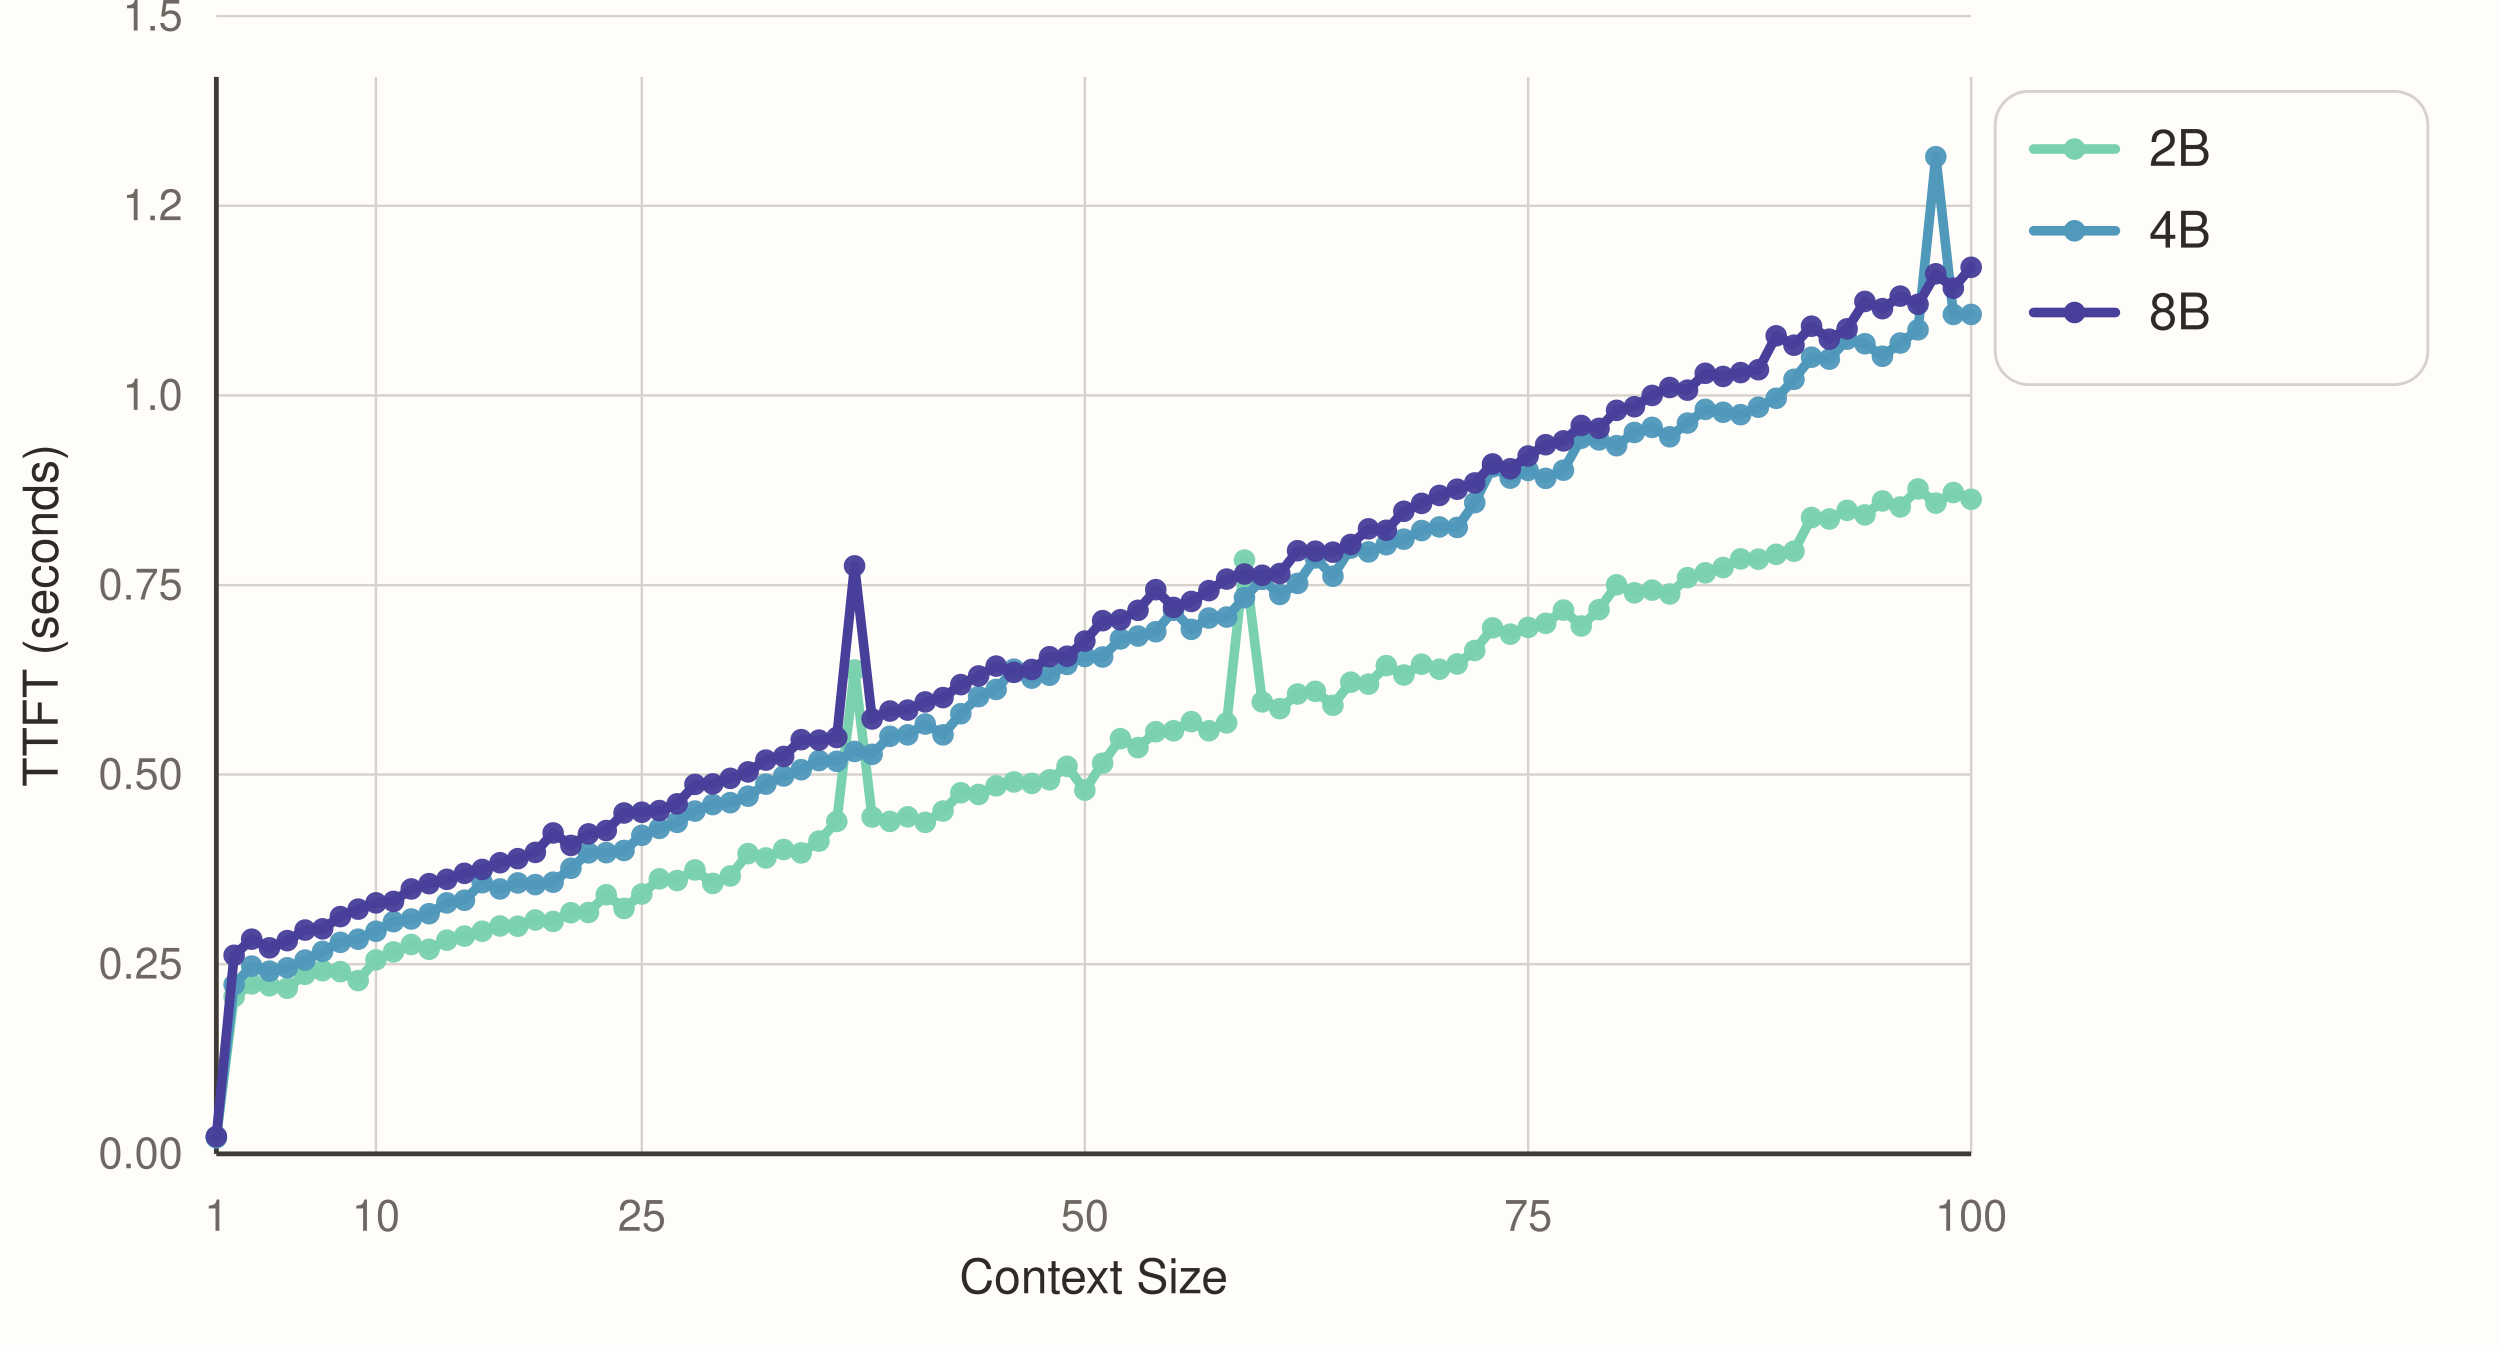
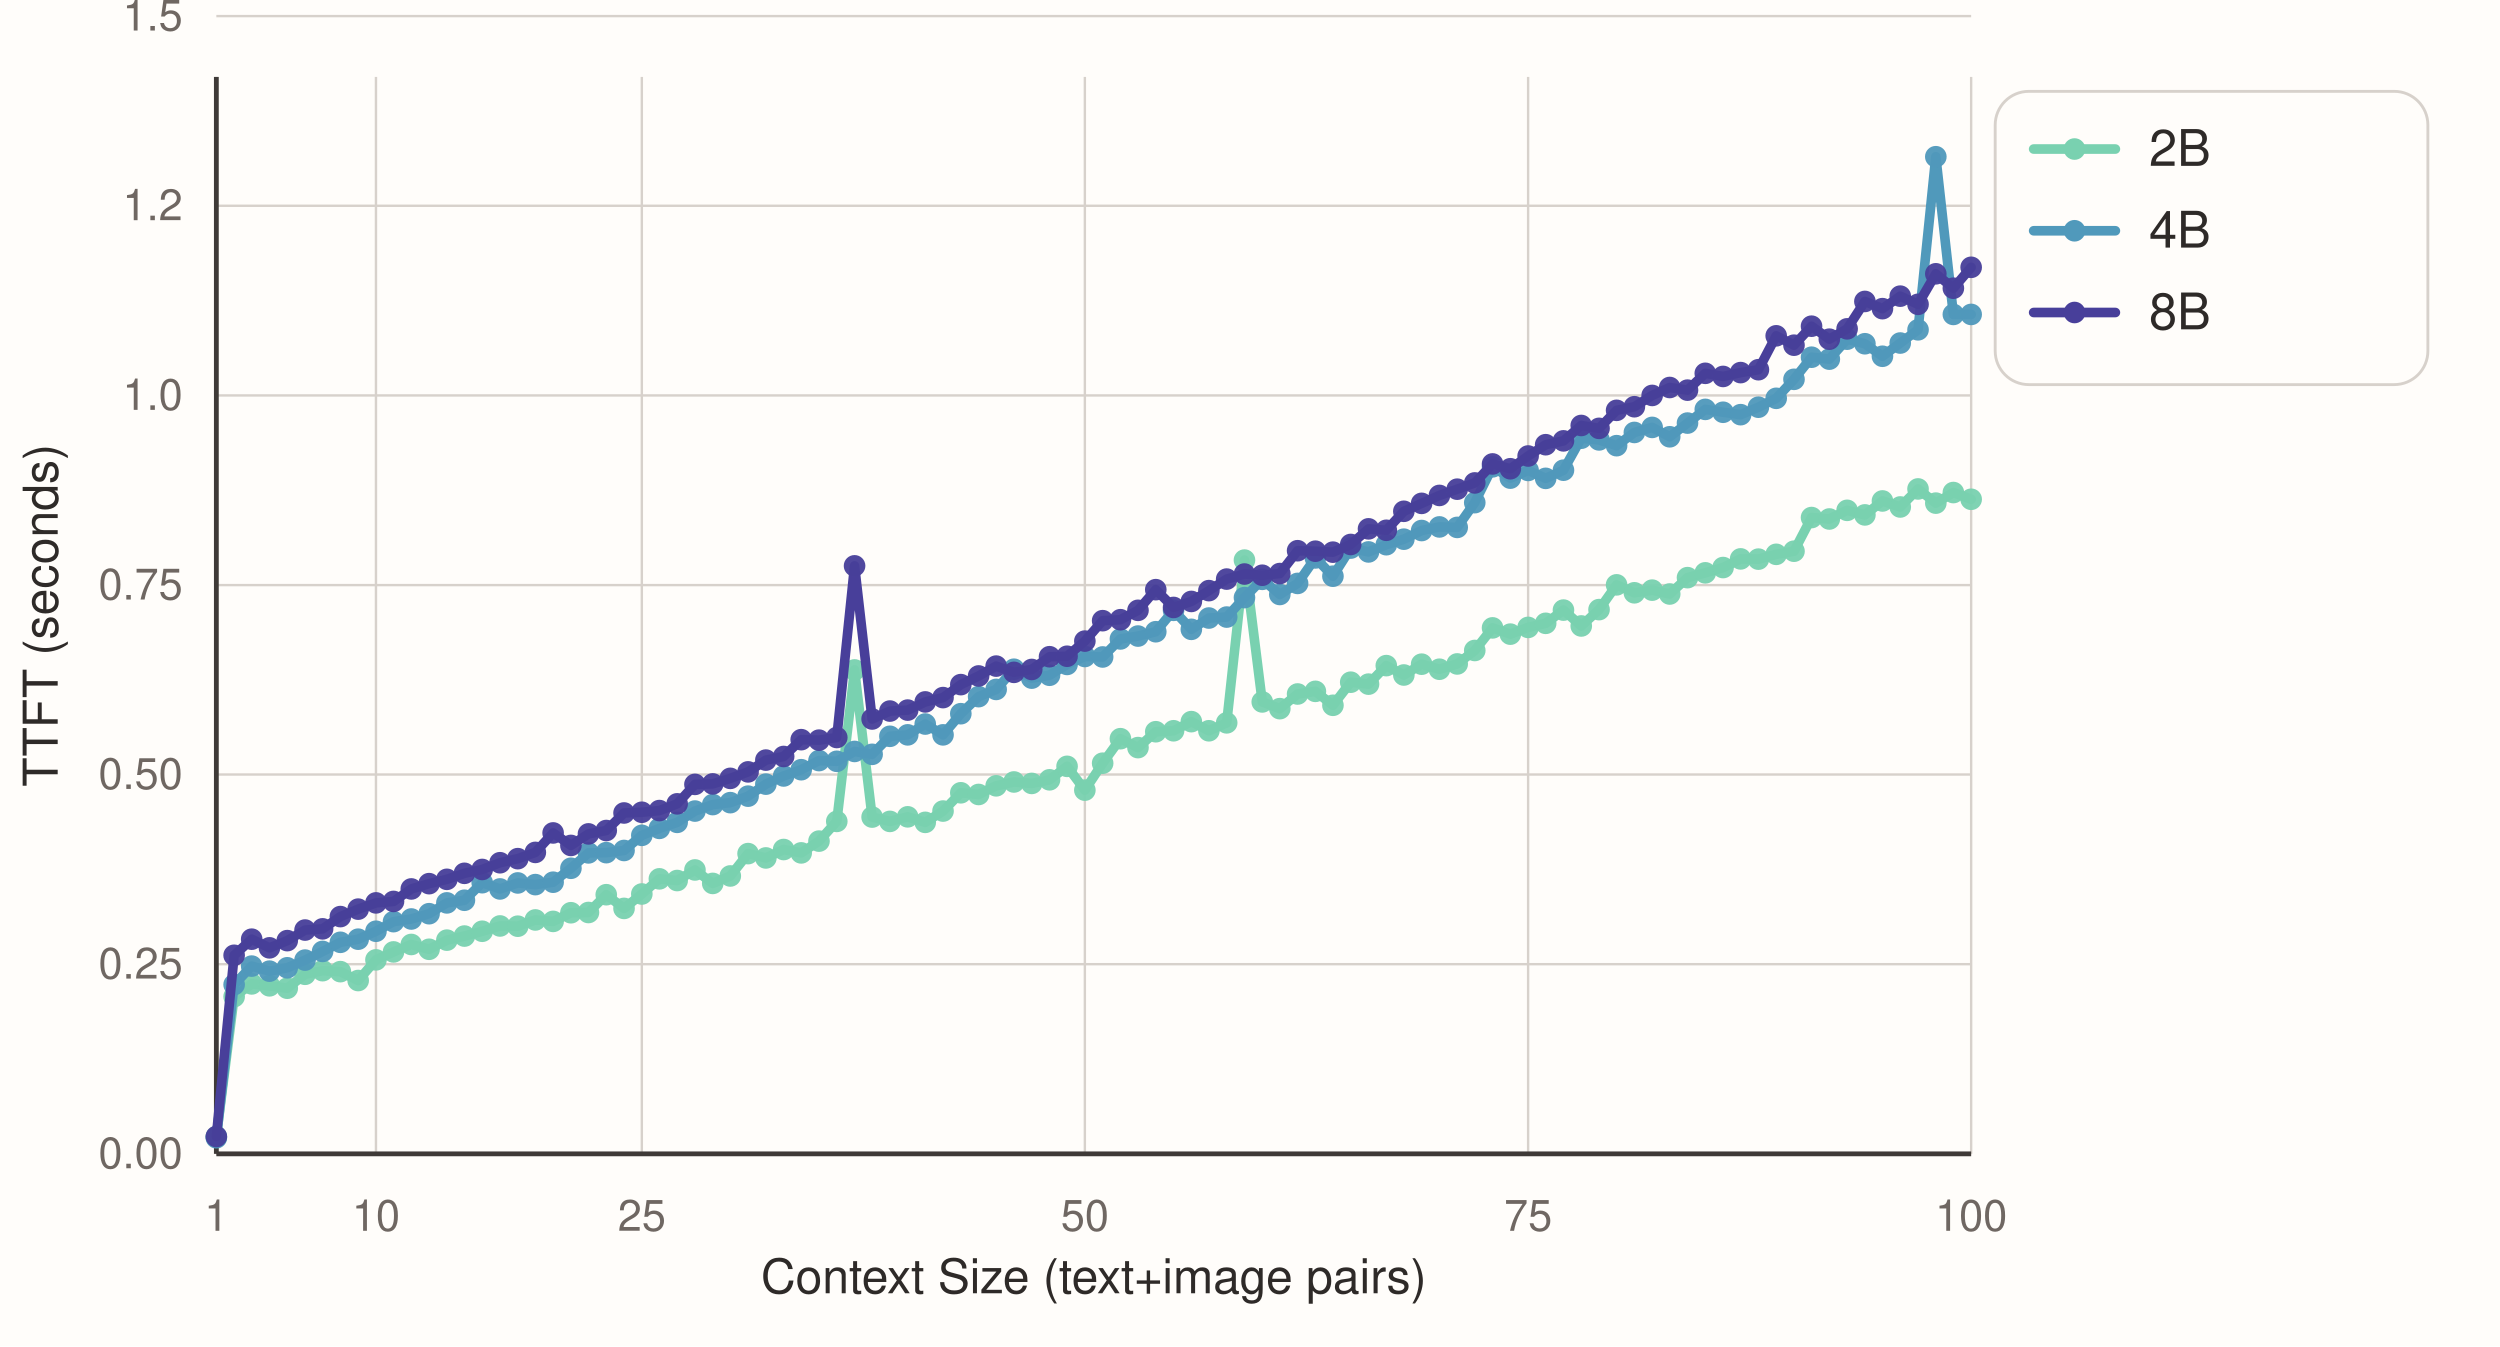
<svg xmlns="http://www.w3.org/2000/svg" width="1040" height="560" viewBox="0 0 1040 560">
  <rect width="1040" height="560" fill="#fffdfa" />
  <line x1="90.0" y1="32" x2="90.0" y2="480" stroke="#d7d1cb" stroke-width="1" />
  <line x1="156.4" y1="32" x2="156.4" y2="480" stroke="#d7d1cb" stroke-width="1" />
  <line x1="267.0" y1="32" x2="267.0" y2="480" stroke="#d7d1cb" stroke-width="1" />
  <line x1="451.3" y1="32" x2="451.3" y2="480" stroke="#d7d1cb" stroke-width="1" />
  <line x1="635.7" y1="32" x2="635.7" y2="480" stroke="#d7d1cb" stroke-width="1" />
  <line x1="820.0" y1="32" x2="820.0" y2="480" stroke="#d7d1cb" stroke-width="1" />
  <line x1="90" y1="480.0" x2="820" y2="480.0" stroke="#d7d1cb" stroke-width="1" />
  <line x1="90" y1="401.1" x2="820" y2="401.1" stroke="#d7d1cb" stroke-width="1" />
  <line x1="90" y1="322.2" x2="820" y2="322.2" stroke="#d7d1cb" stroke-width="1" />
  <line x1="90" y1="243.4" x2="820" y2="243.4" stroke="#d7d1cb" stroke-width="1" />
  <line x1="90" y1="164.5" x2="820" y2="164.5" stroke="#d7d1cb" stroke-width="1" />
  <line x1="90" y1="85.6" x2="820" y2="85.6" stroke="#d7d1cb" stroke-width="1" />
  <line x1="90" y1="6.7" x2="820" y2="6.7" stroke="#d7d1cb" stroke-width="1" />
  <line x1="90" y1="480" x2="820" y2="480" stroke="#3f3a37" stroke-width="2" />
  <line x1="90" y1="32" x2="90" y2="480" stroke="#3f3a37" stroke-width="2" />
  <polyline fill="none" stroke="#79d1b0" stroke-width="4" stroke-linecap="round" stroke-linejoin="round" points="90.0,472.9 97.4,414.6 104.7,409.3 112.1,410.1 119.5,411.1 126.9,405.3 134.2,403.8 141.6,404.2 149.0,407.9 156.4,399.3 163.7,396.0 171.1,392.9 178.5,394.9 185.9,391.1 193.2,389.4 200.6,387.4 208.0,385.2 215.4,385.3 222.7,382.7 230.1,383.3 237.5,379.7 244.8,379.6 252.2,372.2 259.6,377.9 267.0,371.9 274.3,365.6 281.7,366.3 289.1,361.9 296.5,367.5 303.8,364.4 311.2,355.1 318.6,356.9 326.0,353.4 333.3,354.8 340.7,349.9 348.1,341.7 355.5,278.7 362.8,339.9 370.2,341.7 377.6,339.8 384.9,342.1 392.3,337.4 399.7,329.8 407.1,330.5 414.4,326.9 421.8,325.3 429.2,325.9 436.6,324.4 443.9,318.8 451.3,328.7 458.7,317.5 466.1,307.3 473.4,311.0 480.8,304.4 488.2,304.0 495.6,300.2 502.9,304.0 510.3,300.7 517.7,233.0 525.1,292.0 532.4,294.8 539.8,288.7 547.2,287.6 554.5,293.4 561.9,283.8 569.3,284.6 576.7,276.9 584.0,280.8 591.4,276.3 598.8,278.4 606.2,276.2 613.5,270.6 620.9,261.2 628.3,263.8 635.7,261.0 643.0,259.3 650.4,253.8 657.8,260.4 665.2,253.6 672.5,243.3 679.9,246.6 687.3,245.5 694.6,247.1 702.0,240.3 709.4,238.3 716.8,236.1 724.1,232.5 731.5,232.6 738.9,230.6 746.3,229.3 753.6,215.3 761.0,215.9 768.4,212.3 775.8,214.2 783.1,208.4 790.5,210.9 797.9,203.4 805.3,209.3 812.6,204.9 820.0,207.7" />
  <circle cx="90.0" cy="472.9" r="4.5" fill="#79d1b0" fill-opacity="0.95" />
  <circle cx="97.4" cy="414.6" r="4.5" fill="#79d1b0" fill-opacity="0.95" />
  <circle cx="104.7" cy="409.3" r="4.5" fill="#79d1b0" fill-opacity="0.95" />
  <circle cx="112.1" cy="410.1" r="4.5" fill="#79d1b0" fill-opacity="0.95" />
  <circle cx="119.5" cy="411.1" r="4.5" fill="#79d1b0" fill-opacity="0.95" />
  <circle cx="126.9" cy="405.3" r="4.5" fill="#79d1b0" fill-opacity="0.95" />
  <circle cx="134.2" cy="403.8" r="4.5" fill="#79d1b0" fill-opacity="0.95" />
  <circle cx="141.6" cy="404.2" r="4.5" fill="#79d1b0" fill-opacity="0.95" />
  <circle cx="149.0" cy="407.9" r="4.5" fill="#79d1b0" fill-opacity="0.95" />
  <circle cx="156.4" cy="399.3" r="4.5" fill="#79d1b0" fill-opacity="0.95" />
  <circle cx="163.7" cy="396.0" r="4.5" fill="#79d1b0" fill-opacity="0.95" />
  <circle cx="171.1" cy="392.9" r="4.5" fill="#79d1b0" fill-opacity="0.95" />
  <circle cx="178.5" cy="394.9" r="4.5" fill="#79d1b0" fill-opacity="0.95" />
  <circle cx="185.9" cy="391.1" r="4.5" fill="#79d1b0" fill-opacity="0.95" />
  <circle cx="193.2" cy="389.4" r="4.5" fill="#79d1b0" fill-opacity="0.95" />
  <circle cx="200.6" cy="387.4" r="4.5" fill="#79d1b0" fill-opacity="0.95" />
  <circle cx="208.0" cy="385.2" r="4.5" fill="#79d1b0" fill-opacity="0.95" />
  <circle cx="215.4" cy="385.3" r="4.5" fill="#79d1b0" fill-opacity="0.95" />
  <circle cx="222.7" cy="382.7" r="4.5" fill="#79d1b0" fill-opacity="0.95" />
  <circle cx="230.1" cy="383.3" r="4.5" fill="#79d1b0" fill-opacity="0.95" />
  <circle cx="237.5" cy="379.7" r="4.5" fill="#79d1b0" fill-opacity="0.95" />
  <circle cx="244.8" cy="379.6" r="4.5" fill="#79d1b0" fill-opacity="0.95" />
  <circle cx="252.2" cy="372.2" r="4.5" fill="#79d1b0" fill-opacity="0.95" />
  <circle cx="259.6" cy="377.9" r="4.5" fill="#79d1b0" fill-opacity="0.95" />
  <circle cx="267.0" cy="371.9" r="4.5" fill="#79d1b0" fill-opacity="0.95" />
  <circle cx="274.3" cy="365.6" r="4.5" fill="#79d1b0" fill-opacity="0.95" />
  <circle cx="281.7" cy="366.3" r="4.5" fill="#79d1b0" fill-opacity="0.95" />
  <circle cx="289.1" cy="361.9" r="4.5" fill="#79d1b0" fill-opacity="0.95" />
  <circle cx="296.5" cy="367.5" r="4.5" fill="#79d1b0" fill-opacity="0.95" />
  <circle cx="303.8" cy="364.4" r="4.5" fill="#79d1b0" fill-opacity="0.95" />
  <circle cx="311.2" cy="355.1" r="4.5" fill="#79d1b0" fill-opacity="0.95" />
  <circle cx="318.6" cy="356.9" r="4.5" fill="#79d1b0" fill-opacity="0.95" />
  <circle cx="326.0" cy="353.4" r="4.5" fill="#79d1b0" fill-opacity="0.95" />
  <circle cx="333.3" cy="354.8" r="4.5" fill="#79d1b0" fill-opacity="0.95" />
  <circle cx="340.7" cy="349.9" r="4.5" fill="#79d1b0" fill-opacity="0.95" />
  <circle cx="348.1" cy="341.7" r="4.5" fill="#79d1b0" fill-opacity="0.95" />
  <circle cx="355.5" cy="278.7" r="4.5" fill="#79d1b0" fill-opacity="0.95" />
  <circle cx="362.8" cy="339.9" r="4.5" fill="#79d1b0" fill-opacity="0.95" />
  <circle cx="370.2" cy="341.7" r="4.5" fill="#79d1b0" fill-opacity="0.95" />
  <circle cx="377.6" cy="339.8" r="4.5" fill="#79d1b0" fill-opacity="0.95" />
  <circle cx="384.9" cy="342.1" r="4.5" fill="#79d1b0" fill-opacity="0.95" />
  <circle cx="392.3" cy="337.4" r="4.5" fill="#79d1b0" fill-opacity="0.95" />
  <circle cx="399.7" cy="329.8" r="4.5" fill="#79d1b0" fill-opacity="0.95" />
  <circle cx="407.1" cy="330.5" r="4.5" fill="#79d1b0" fill-opacity="0.95" />
  <circle cx="414.4" cy="326.9" r="4.5" fill="#79d1b0" fill-opacity="0.95" />
  <circle cx="421.8" cy="325.3" r="4.5" fill="#79d1b0" fill-opacity="0.95" />
  <circle cx="429.2" cy="325.9" r="4.5" fill="#79d1b0" fill-opacity="0.95" />
  <circle cx="436.6" cy="324.4" r="4.5" fill="#79d1b0" fill-opacity="0.95" />
  <circle cx="443.9" cy="318.8" r="4.5" fill="#79d1b0" fill-opacity="0.95" />
  <circle cx="451.3" cy="328.7" r="4.5" fill="#79d1b0" fill-opacity="0.95" />
  <circle cx="458.7" cy="317.5" r="4.5" fill="#79d1b0" fill-opacity="0.95" />
  <circle cx="466.1" cy="307.3" r="4.5" fill="#79d1b0" fill-opacity="0.95" />
  <circle cx="473.4" cy="311.0" r="4.5" fill="#79d1b0" fill-opacity="0.95" />
  <circle cx="480.8" cy="304.4" r="4.5" fill="#79d1b0" fill-opacity="0.95" />
  <circle cx="488.2" cy="304.0" r="4.5" fill="#79d1b0" fill-opacity="0.95" />
  <circle cx="495.6" cy="300.2" r="4.5" fill="#79d1b0" fill-opacity="0.95" />
  <circle cx="502.9" cy="304.0" r="4.5" fill="#79d1b0" fill-opacity="0.95" />
  <circle cx="510.3" cy="300.7" r="4.5" fill="#79d1b0" fill-opacity="0.95" />
  <circle cx="517.7" cy="233.0" r="4.5" fill="#79d1b0" fill-opacity="0.95" />
  <circle cx="525.1" cy="292.0" r="4.5" fill="#79d1b0" fill-opacity="0.95" />
  <circle cx="532.4" cy="294.8" r="4.5" fill="#79d1b0" fill-opacity="0.95" />
  <circle cx="539.8" cy="288.7" r="4.5" fill="#79d1b0" fill-opacity="0.95" />
  <circle cx="547.2" cy="287.6" r="4.5" fill="#79d1b0" fill-opacity="0.95" />
  <circle cx="554.5" cy="293.4" r="4.5" fill="#79d1b0" fill-opacity="0.95" />
  <circle cx="561.9" cy="283.8" r="4.5" fill="#79d1b0" fill-opacity="0.95" />
  <circle cx="569.3" cy="284.6" r="4.5" fill="#79d1b0" fill-opacity="0.95" />
  <circle cx="576.7" cy="276.9" r="4.5" fill="#79d1b0" fill-opacity="0.95" />
  <circle cx="584.0" cy="280.8" r="4.5" fill="#79d1b0" fill-opacity="0.95" />
  <circle cx="591.4" cy="276.3" r="4.5" fill="#79d1b0" fill-opacity="0.95" />
  <circle cx="598.8" cy="278.4" r="4.5" fill="#79d1b0" fill-opacity="0.95" />
  <circle cx="606.2" cy="276.2" r="4.5" fill="#79d1b0" fill-opacity="0.95" />
  <circle cx="613.5" cy="270.6" r="4.5" fill="#79d1b0" fill-opacity="0.95" />
  <circle cx="620.9" cy="261.2" r="4.5" fill="#79d1b0" fill-opacity="0.95" />
  <circle cx="628.3" cy="263.8" r="4.5" fill="#79d1b0" fill-opacity="0.95" />
  <circle cx="635.7" cy="261.0" r="4.5" fill="#79d1b0" fill-opacity="0.95" />
  <circle cx="643.0" cy="259.3" r="4.5" fill="#79d1b0" fill-opacity="0.95" />
  <circle cx="650.4" cy="253.8" r="4.5" fill="#79d1b0" fill-opacity="0.95" />
  <circle cx="657.8" cy="260.4" r="4.5" fill="#79d1b0" fill-opacity="0.95" />
  <circle cx="665.2" cy="253.6" r="4.5" fill="#79d1b0" fill-opacity="0.95" />
  <circle cx="672.5" cy="243.3" r="4.5" fill="#79d1b0" fill-opacity="0.95" />
  <circle cx="679.9" cy="246.6" r="4.5" fill="#79d1b0" fill-opacity="0.95" />
  <circle cx="687.3" cy="245.5" r="4.5" fill="#79d1b0" fill-opacity="0.95" />
  <circle cx="694.6" cy="247.1" r="4.5" fill="#79d1b0" fill-opacity="0.95" />
  <circle cx="702.0" cy="240.3" r="4.5" fill="#79d1b0" fill-opacity="0.95" />
  <circle cx="709.4" cy="238.3" r="4.5" fill="#79d1b0" fill-opacity="0.95" />
  <circle cx="716.8" cy="236.1" r="4.5" fill="#79d1b0" fill-opacity="0.95" />
  <circle cx="724.1" cy="232.5" r="4.5" fill="#79d1b0" fill-opacity="0.95" />
  <circle cx="731.5" cy="232.6" r="4.5" fill="#79d1b0" fill-opacity="0.95" />
  <circle cx="738.9" cy="230.6" r="4.5" fill="#79d1b0" fill-opacity="0.95" />
  <circle cx="746.3" cy="229.3" r="4.5" fill="#79d1b0" fill-opacity="0.95" />
  <circle cx="753.6" cy="215.3" r="4.5" fill="#79d1b0" fill-opacity="0.95" />
  <circle cx="761.0" cy="215.9" r="4.5" fill="#79d1b0" fill-opacity="0.95" />
  <circle cx="768.4" cy="212.3" r="4.5" fill="#79d1b0" fill-opacity="0.95" />
  <circle cx="775.8" cy="214.2" r="4.5" fill="#79d1b0" fill-opacity="0.95" />
  <circle cx="783.1" cy="208.4" r="4.5" fill="#79d1b0" fill-opacity="0.95" />
  <circle cx="790.5" cy="210.9" r="4.5" fill="#79d1b0" fill-opacity="0.95" />
  <circle cx="797.9" cy="203.4" r="4.5" fill="#79d1b0" fill-opacity="0.95" />
  <circle cx="805.3" cy="209.3" r="4.5" fill="#79d1b0" fill-opacity="0.95" />
  <circle cx="812.6" cy="204.9" r="4.5" fill="#79d1b0" fill-opacity="0.95" />
  <circle cx="820.0" cy="207.7" r="4.5" fill="#79d1b0" fill-opacity="0.95" />
  <polyline fill="none" stroke="#5099bb" stroke-width="4" stroke-linecap="round" stroke-linejoin="round" points="90.0,473.3 97.4,409.6 104.7,401.9 112.1,404.0 119.5,402.6 126.9,399.4 134.2,395.8 141.6,392.0 149.0,390.7 156.4,387.4 163.7,383.4 171.1,382.3 178.5,380.1 185.9,375.6 193.2,374.5 200.6,367.2 208.0,369.8 215.4,367.3 222.7,368.0 230.1,367.0 237.5,361.2 244.8,354.8 252.2,354.7 259.6,353.8 267.0,347.5 274.3,344.6 281.7,342.1 289.1,337.4 296.5,334.7 303.8,333.9 311.2,331.2 318.6,326.2 326.0,322.8 333.3,320.2 340.7,316.4 348.1,316.7 355.5,312.6 362.8,313.8 370.2,306.3 377.6,305.7 384.9,301.2 392.3,305.7 399.7,296.9 407.1,289.8 414.4,286.8 421.8,278.4 429.2,282.1 436.6,280.9 443.9,276.4 451.3,273.1 458.7,273.3 466.1,265.8 473.4,264.6 480.8,262.8 488.2,253.9 495.6,261.8 502.9,257.1 510.3,256.7 517.7,248.6 525.1,241.0 532.4,247.3 539.8,242.7 547.2,232.1 554.5,239.7 561.9,228.0 569.3,229.6 576.7,226.6 584.0,224.3 591.4,220.7 598.8,219.2 606.2,219.4 613.5,209.1 620.9,194.2 628.3,198.9 635.7,195.7 643.0,199.0 650.4,195.6 657.8,182.3 665.2,183.0 672.5,185.4 679.9,179.9 687.3,177.8 694.6,181.7 702.0,176.0 709.4,170.3 716.8,171.5 724.1,172.5 731.5,169.4 738.9,165.7 746.3,157.8 753.6,148.6 761.0,149.4 768.4,141.1 775.8,143.0 783.1,148.2 790.5,142.7 797.9,137.2 805.3,65.2 812.6,130.8 820.0,130.8" />
  <circle cx="90.0" cy="473.3" r="4.5" fill="#5099bb" fill-opacity="0.95" />
  <circle cx="97.4" cy="409.6" r="4.5" fill="#5099bb" fill-opacity="0.95" />
  <circle cx="104.7" cy="401.9" r="4.5" fill="#5099bb" fill-opacity="0.95" />
  <circle cx="112.1" cy="404.0" r="4.5" fill="#5099bb" fill-opacity="0.95" />
  <circle cx="119.5" cy="402.6" r="4.5" fill="#5099bb" fill-opacity="0.95" />
  <circle cx="126.9" cy="399.4" r="4.5" fill="#5099bb" fill-opacity="0.95" />
  <circle cx="134.2" cy="395.8" r="4.5" fill="#5099bb" fill-opacity="0.95" />
  <circle cx="141.6" cy="392.0" r="4.5" fill="#5099bb" fill-opacity="0.95" />
  <circle cx="149.0" cy="390.7" r="4.5" fill="#5099bb" fill-opacity="0.95" />
  <circle cx="156.4" cy="387.4" r="4.5" fill="#5099bb" fill-opacity="0.95" />
  <circle cx="163.7" cy="383.4" r="4.5" fill="#5099bb" fill-opacity="0.95" />
  <circle cx="171.1" cy="382.3" r="4.5" fill="#5099bb" fill-opacity="0.95" />
  <circle cx="178.5" cy="380.1" r="4.5" fill="#5099bb" fill-opacity="0.95" />
  <circle cx="185.9" cy="375.6" r="4.5" fill="#5099bb" fill-opacity="0.95" />
  <circle cx="193.2" cy="374.5" r="4.5" fill="#5099bb" fill-opacity="0.95" />
  <circle cx="200.6" cy="367.2" r="4.5" fill="#5099bb" fill-opacity="0.95" />
  <circle cx="208.0" cy="369.8" r="4.5" fill="#5099bb" fill-opacity="0.95" />
  <circle cx="215.4" cy="367.3" r="4.5" fill="#5099bb" fill-opacity="0.95" />
  <circle cx="222.7" cy="368.0" r="4.5" fill="#5099bb" fill-opacity="0.95" />
  <circle cx="230.1" cy="367.0" r="4.5" fill="#5099bb" fill-opacity="0.95" />
  <circle cx="237.5" cy="361.2" r="4.5" fill="#5099bb" fill-opacity="0.95" />
  <circle cx="244.8" cy="354.8" r="4.5" fill="#5099bb" fill-opacity="0.95" />
  <circle cx="252.2" cy="354.7" r="4.5" fill="#5099bb" fill-opacity="0.95" />
  <circle cx="259.6" cy="353.8" r="4.5" fill="#5099bb" fill-opacity="0.95" />
  <circle cx="267.0" cy="347.5" r="4.5" fill="#5099bb" fill-opacity="0.95" />
  <circle cx="274.3" cy="344.6" r="4.5" fill="#5099bb" fill-opacity="0.95" />
  <circle cx="281.7" cy="342.1" r="4.5" fill="#5099bb" fill-opacity="0.95" />
  <circle cx="289.1" cy="337.4" r="4.5" fill="#5099bb" fill-opacity="0.95" />
  <circle cx="296.5" cy="334.7" r="4.5" fill="#5099bb" fill-opacity="0.95" />
  <circle cx="303.8" cy="333.9" r="4.5" fill="#5099bb" fill-opacity="0.95" />
  <circle cx="311.2" cy="331.2" r="4.5" fill="#5099bb" fill-opacity="0.95" />
  <circle cx="318.6" cy="326.2" r="4.5" fill="#5099bb" fill-opacity="0.95" />
  <circle cx="326.0" cy="322.8" r="4.5" fill="#5099bb" fill-opacity="0.95" />
  <circle cx="333.3" cy="320.2" r="4.5" fill="#5099bb" fill-opacity="0.95" />
  <circle cx="340.7" cy="316.4" r="4.5" fill="#5099bb" fill-opacity="0.95" />
  <circle cx="348.1" cy="316.7" r="4.5" fill="#5099bb" fill-opacity="0.95" />
  <circle cx="355.5" cy="312.6" r="4.5" fill="#5099bb" fill-opacity="0.95" />
  <circle cx="362.8" cy="313.8" r="4.5" fill="#5099bb" fill-opacity="0.95" />
  <circle cx="370.2" cy="306.3" r="4.5" fill="#5099bb" fill-opacity="0.95" />
  <circle cx="377.6" cy="305.7" r="4.5" fill="#5099bb" fill-opacity="0.95" />
  <circle cx="384.9" cy="301.2" r="4.5" fill="#5099bb" fill-opacity="0.95" />
  <circle cx="392.3" cy="305.7" r="4.5" fill="#5099bb" fill-opacity="0.95" />
  <circle cx="399.7" cy="296.9" r="4.5" fill="#5099bb" fill-opacity="0.95" />
  <circle cx="407.1" cy="289.8" r="4.5" fill="#5099bb" fill-opacity="0.95" />
  <circle cx="414.4" cy="286.8" r="4.5" fill="#5099bb" fill-opacity="0.95" />
  <circle cx="421.8" cy="278.4" r="4.5" fill="#5099bb" fill-opacity="0.95" />
  <circle cx="429.2" cy="282.1" r="4.5" fill="#5099bb" fill-opacity="0.95" />
  <circle cx="436.6" cy="280.9" r="4.5" fill="#5099bb" fill-opacity="0.95" />
  <circle cx="443.9" cy="276.4" r="4.5" fill="#5099bb" fill-opacity="0.95" />
  <circle cx="451.3" cy="273.1" r="4.5" fill="#5099bb" fill-opacity="0.95" />
  <circle cx="458.7" cy="273.3" r="4.5" fill="#5099bb" fill-opacity="0.95" />
  <circle cx="466.1" cy="265.8" r="4.5" fill="#5099bb" fill-opacity="0.95" />
  <circle cx="473.4" cy="264.6" r="4.5" fill="#5099bb" fill-opacity="0.95" />
  <circle cx="480.8" cy="262.8" r="4.5" fill="#5099bb" fill-opacity="0.95" />
  <circle cx="488.2" cy="253.9" r="4.5" fill="#5099bb" fill-opacity="0.95" />
  <circle cx="495.6" cy="261.8" r="4.5" fill="#5099bb" fill-opacity="0.95" />
  <circle cx="502.9" cy="257.1" r="4.5" fill="#5099bb" fill-opacity="0.95" />
  <circle cx="510.3" cy="256.7" r="4.5" fill="#5099bb" fill-opacity="0.95" />
  <circle cx="517.7" cy="248.6" r="4.5" fill="#5099bb" fill-opacity="0.95" />
  <circle cx="525.1" cy="241.0" r="4.5" fill="#5099bb" fill-opacity="0.95" />
  <circle cx="532.4" cy="247.3" r="4.5" fill="#5099bb" fill-opacity="0.95" />
  <circle cx="539.8" cy="242.7" r="4.5" fill="#5099bb" fill-opacity="0.95" />
  <circle cx="547.2" cy="232.1" r="4.5" fill="#5099bb" fill-opacity="0.95" />
  <circle cx="554.5" cy="239.7" r="4.5" fill="#5099bb" fill-opacity="0.95" />
  <circle cx="561.9" cy="228.0" r="4.5" fill="#5099bb" fill-opacity="0.95" />
  <circle cx="569.3" cy="229.6" r="4.5" fill="#5099bb" fill-opacity="0.95" />
  <circle cx="576.7" cy="226.6" r="4.5" fill="#5099bb" fill-opacity="0.95" />
  <circle cx="584.0" cy="224.3" r="4.5" fill="#5099bb" fill-opacity="0.95" />
  <circle cx="591.4" cy="220.7" r="4.5" fill="#5099bb" fill-opacity="0.95" />
  <circle cx="598.8" cy="219.2" r="4.5" fill="#5099bb" fill-opacity="0.95" />
  <circle cx="606.2" cy="219.4" r="4.5" fill="#5099bb" fill-opacity="0.95" />
  <circle cx="613.5" cy="209.1" r="4.5" fill="#5099bb" fill-opacity="0.95" />
  <circle cx="620.9" cy="194.2" r="4.5" fill="#5099bb" fill-opacity="0.95" />
  <circle cx="628.3" cy="198.9" r="4.5" fill="#5099bb" fill-opacity="0.95" />
  <circle cx="635.7" cy="195.7" r="4.5" fill="#5099bb" fill-opacity="0.95" />
  <circle cx="643.0" cy="199.0" r="4.5" fill="#5099bb" fill-opacity="0.95" />
  <circle cx="650.4" cy="195.6" r="4.5" fill="#5099bb" fill-opacity="0.95" />
  <circle cx="657.8" cy="182.3" r="4.5" fill="#5099bb" fill-opacity="0.95" />
  <circle cx="665.2" cy="183.0" r="4.5" fill="#5099bb" fill-opacity="0.95" />
  <circle cx="672.5" cy="185.4" r="4.5" fill="#5099bb" fill-opacity="0.95" />
  <circle cx="679.9" cy="179.9" r="4.5" fill="#5099bb" fill-opacity="0.95" />
  <circle cx="687.3" cy="177.8" r="4.5" fill="#5099bb" fill-opacity="0.95" />
  <circle cx="694.6" cy="181.7" r="4.5" fill="#5099bb" fill-opacity="0.95" />
  <circle cx="702.0" cy="176.0" r="4.5" fill="#5099bb" fill-opacity="0.95" />
  <circle cx="709.4" cy="170.3" r="4.5" fill="#5099bb" fill-opacity="0.95" />
  <circle cx="716.8" cy="171.5" r="4.5" fill="#5099bb" fill-opacity="0.95" />
  <circle cx="724.1" cy="172.5" r="4.5" fill="#5099bb" fill-opacity="0.95" />
  <circle cx="731.5" cy="169.4" r="4.5" fill="#5099bb" fill-opacity="0.95" />
  <circle cx="738.9" cy="165.7" r="4.5" fill="#5099bb" fill-opacity="0.95" />
  <circle cx="746.3" cy="157.8" r="4.5" fill="#5099bb" fill-opacity="0.95" />
  <circle cx="753.6" cy="148.6" r="4.5" fill="#5099bb" fill-opacity="0.95" />
  <circle cx="761.0" cy="149.4" r="4.5" fill="#5099bb" fill-opacity="0.95" />
  <circle cx="768.4" cy="141.1" r="4.5" fill="#5099bb" fill-opacity="0.95" />
  <circle cx="775.8" cy="143.0" r="4.5" fill="#5099bb" fill-opacity="0.95" />
  <circle cx="783.1" cy="148.2" r="4.5" fill="#5099bb" fill-opacity="0.95" />
  <circle cx="790.5" cy="142.7" r="4.5" fill="#5099bb" fill-opacity="0.95" />
  <circle cx="797.9" cy="137.2" r="4.5" fill="#5099bb" fill-opacity="0.95" />
  <circle cx="805.3" cy="65.2" r="4.5" fill="#5099bb" fill-opacity="0.95" />
  <circle cx="812.6" cy="130.8" r="4.5" fill="#5099bb" fill-opacity="0.95" />
  <circle cx="820.0" cy="130.8" r="4.5" fill="#5099bb" fill-opacity="0.95" />
  <polyline fill="none" stroke="#483f9a" stroke-width="4" stroke-linecap="round" stroke-linejoin="round" points="90.0,472.8 97.4,397.4 104.7,390.7 112.1,394.3 119.5,391.3 126.9,386.9 134.2,386.4 141.6,381.3 149.0,378.2 156.4,375.6 163.7,375.0 171.1,369.8 178.5,367.6 185.9,365.8 193.2,363.3 200.6,361.7 208.0,358.9 215.4,357.2 222.7,354.6 230.1,346.5 237.5,351.7 244.8,346.9 252.2,345.5 259.6,338.2 267.0,337.9 274.3,337.2 281.7,334.4 289.1,326.3 296.5,326.1 303.8,323.8 311.2,321.1 318.6,316.2 326.0,314.7 333.3,307.7 340.7,307.9 348.1,306.8 355.5,235.4 362.8,299.1 370.2,295.8 377.6,295.4 384.9,292.0 392.3,290.2 399.7,284.8 407.1,281.2 414.4,277.1 421.8,279.7 429.2,278.5 436.6,273.2 443.9,273.0 451.3,266.7 458.7,258.2 466.1,257.8 473.4,253.9 480.8,245.3 488.2,252.7 495.6,250.2 502.9,245.7 510.3,240.9 517.7,238.8 525.1,239.3 532.4,238.6 539.8,229.1 547.2,229.3 554.5,229.7 561.9,226.5 569.3,220.0 576.7,220.6 584.0,212.7 591.4,209.4 598.8,206.1 606.2,203.5 613.5,200.9 620.9,193.0 628.3,195.0 635.7,189.7 643.0,185.0 650.4,183.4 657.8,177.0 665.2,178.2 672.5,170.7 679.9,169.2 687.3,164.5 694.6,161.2 702.0,162.3 709.4,155.3 716.8,156.6 724.1,155.0 731.5,153.8 738.9,139.7 746.3,143.6 753.6,135.7 761.0,141.1 768.4,136.8 775.8,125.4 783.1,128.4 790.5,123.2 797.9,126.6 805.3,113.9 812.6,119.9 820.0,111.2" />
  <circle cx="90.0" cy="472.8" r="4.5" fill="#483f9a" fill-opacity="0.95" />
  <circle cx="97.4" cy="397.4" r="4.5" fill="#483f9a" fill-opacity="0.95" />
  <circle cx="104.7" cy="390.7" r="4.5" fill="#483f9a" fill-opacity="0.95" />
  <circle cx="112.1" cy="394.3" r="4.5" fill="#483f9a" fill-opacity="0.95" />
  <circle cx="119.5" cy="391.3" r="4.5" fill="#483f9a" fill-opacity="0.95" />
  <circle cx="126.9" cy="386.9" r="4.5" fill="#483f9a" fill-opacity="0.95" />
  <circle cx="134.2" cy="386.4" r="4.5" fill="#483f9a" fill-opacity="0.95" />
  <circle cx="141.6" cy="381.3" r="4.5" fill="#483f9a" fill-opacity="0.95" />
  <circle cx="149.0" cy="378.2" r="4.5" fill="#483f9a" fill-opacity="0.95" />
  <circle cx="156.4" cy="375.6" r="4.5" fill="#483f9a" fill-opacity="0.95" />
  <circle cx="163.7" cy="375.0" r="4.5" fill="#483f9a" fill-opacity="0.95" />
  <circle cx="171.1" cy="369.8" r="4.5" fill="#483f9a" fill-opacity="0.95" />
  <circle cx="178.5" cy="367.6" r="4.5" fill="#483f9a" fill-opacity="0.95" />
  <circle cx="185.9" cy="365.8" r="4.5" fill="#483f9a" fill-opacity="0.95" />
  <circle cx="193.2" cy="363.3" r="4.5" fill="#483f9a" fill-opacity="0.95" />
  <circle cx="200.6" cy="361.7" r="4.5" fill="#483f9a" fill-opacity="0.95" />
  <circle cx="208.0" cy="358.9" r="4.5" fill="#483f9a" fill-opacity="0.95" />
  <circle cx="215.4" cy="357.2" r="4.5" fill="#483f9a" fill-opacity="0.95" />
  <circle cx="222.7" cy="354.6" r="4.5" fill="#483f9a" fill-opacity="0.95" />
  <circle cx="230.1" cy="346.5" r="4.5" fill="#483f9a" fill-opacity="0.95" />
  <circle cx="237.5" cy="351.7" r="4.5" fill="#483f9a" fill-opacity="0.95" />
  <circle cx="244.8" cy="346.9" r="4.5" fill="#483f9a" fill-opacity="0.95" />
  <circle cx="252.2" cy="345.5" r="4.5" fill="#483f9a" fill-opacity="0.95" />
  <circle cx="259.6" cy="338.2" r="4.5" fill="#483f9a" fill-opacity="0.95" />
  <circle cx="267.0" cy="337.9" r="4.5" fill="#483f9a" fill-opacity="0.95" />
  <circle cx="274.3" cy="337.2" r="4.5" fill="#483f9a" fill-opacity="0.95" />
  <circle cx="281.7" cy="334.4" r="4.5" fill="#483f9a" fill-opacity="0.95" />
  <circle cx="289.1" cy="326.3" r="4.5" fill="#483f9a" fill-opacity="0.95" />
  <circle cx="296.5" cy="326.1" r="4.5" fill="#483f9a" fill-opacity="0.95" />
  <circle cx="303.8" cy="323.8" r="4.5" fill="#483f9a" fill-opacity="0.95" />
  <circle cx="311.2" cy="321.1" r="4.5" fill="#483f9a" fill-opacity="0.95" />
  <circle cx="318.6" cy="316.2" r="4.5" fill="#483f9a" fill-opacity="0.95" />
  <circle cx="326.0" cy="314.7" r="4.5" fill="#483f9a" fill-opacity="0.95" />
  <circle cx="333.3" cy="307.7" r="4.5" fill="#483f9a" fill-opacity="0.95" />
  <circle cx="340.7" cy="307.9" r="4.5" fill="#483f9a" fill-opacity="0.95" />
  <circle cx="348.1" cy="306.8" r="4.5" fill="#483f9a" fill-opacity="0.95" />
  <circle cx="355.5" cy="235.4" r="4.5" fill="#483f9a" fill-opacity="0.95" />
  <circle cx="362.8" cy="299.1" r="4.5" fill="#483f9a" fill-opacity="0.95" />
  <circle cx="370.2" cy="295.8" r="4.5" fill="#483f9a" fill-opacity="0.95" />
  <circle cx="377.6" cy="295.4" r="4.5" fill="#483f9a" fill-opacity="0.95" />
  <circle cx="384.9" cy="292.0" r="4.5" fill="#483f9a" fill-opacity="0.95" />
  <circle cx="392.3" cy="290.2" r="4.5" fill="#483f9a" fill-opacity="0.95" />
  <circle cx="399.7" cy="284.8" r="4.5" fill="#483f9a" fill-opacity="0.95" />
  <circle cx="407.1" cy="281.2" r="4.5" fill="#483f9a" fill-opacity="0.95" />
  <circle cx="414.4" cy="277.1" r="4.5" fill="#483f9a" fill-opacity="0.95" />
  <circle cx="421.8" cy="279.7" r="4.5" fill="#483f9a" fill-opacity="0.95" />
  <circle cx="429.2" cy="278.5" r="4.5" fill="#483f9a" fill-opacity="0.95" />
  <circle cx="436.6" cy="273.2" r="4.5" fill="#483f9a" fill-opacity="0.95" />
  <circle cx="443.9" cy="273.0" r="4.5" fill="#483f9a" fill-opacity="0.95" />
  <circle cx="451.3" cy="266.7" r="4.5" fill="#483f9a" fill-opacity="0.95" />
  <circle cx="458.7" cy="258.2" r="4.5" fill="#483f9a" fill-opacity="0.95" />
  <circle cx="466.1" cy="257.8" r="4.5" fill="#483f9a" fill-opacity="0.95" />
  <circle cx="473.4" cy="253.9" r="4.5" fill="#483f9a" fill-opacity="0.95" />
  <circle cx="480.8" cy="245.3" r="4.5" fill="#483f9a" fill-opacity="0.95" />
  <circle cx="488.2" cy="252.7" r="4.5" fill="#483f9a" fill-opacity="0.95" />
  <circle cx="495.6" cy="250.2" r="4.5" fill="#483f9a" fill-opacity="0.95" />
  <circle cx="502.9" cy="245.7" r="4.5" fill="#483f9a" fill-opacity="0.95" />
  <circle cx="510.3" cy="240.9" r="4.5" fill="#483f9a" fill-opacity="0.95" />
  <circle cx="517.7" cy="238.8" r="4.5" fill="#483f9a" fill-opacity="0.95" />
  <circle cx="525.1" cy="239.3" r="4.5" fill="#483f9a" fill-opacity="0.95" />
  <circle cx="532.4" cy="238.6" r="4.5" fill="#483f9a" fill-opacity="0.95" />
  <circle cx="539.8" cy="229.1" r="4.5" fill="#483f9a" fill-opacity="0.95" />
  <circle cx="547.2" cy="229.3" r="4.5" fill="#483f9a" fill-opacity="0.95" />
  <circle cx="554.5" cy="229.7" r="4.5" fill="#483f9a" fill-opacity="0.95" />
  <circle cx="561.9" cy="226.5" r="4.5" fill="#483f9a" fill-opacity="0.95" />
  <circle cx="569.3" cy="220.0" r="4.5" fill="#483f9a" fill-opacity="0.95" />
  <circle cx="576.7" cy="220.6" r="4.5" fill="#483f9a" fill-opacity="0.95" />
  <circle cx="584.0" cy="212.7" r="4.5" fill="#483f9a" fill-opacity="0.95" />
  <circle cx="591.4" cy="209.4" r="4.5" fill="#483f9a" fill-opacity="0.95" />
  <circle cx="598.8" cy="206.1" r="4.5" fill="#483f9a" fill-opacity="0.95" />
  <circle cx="606.2" cy="203.5" r="4.5" fill="#483f9a" fill-opacity="0.95" />
  <circle cx="613.5" cy="200.9" r="4.5" fill="#483f9a" fill-opacity="0.95" />
  <circle cx="620.9" cy="193.0" r="4.5" fill="#483f9a" fill-opacity="0.95" />
  <circle cx="628.3" cy="195.0" r="4.5" fill="#483f9a" fill-opacity="0.95" />
  <circle cx="635.7" cy="189.7" r="4.5" fill="#483f9a" fill-opacity="0.95" />
  <circle cx="643.0" cy="185.0" r="4.5" fill="#483f9a" fill-opacity="0.95" />
  <circle cx="650.4" cy="183.4" r="4.5" fill="#483f9a" fill-opacity="0.95" />
  <circle cx="657.8" cy="177.0" r="4.5" fill="#483f9a" fill-opacity="0.95" />
  <circle cx="665.2" cy="178.2" r="4.5" fill="#483f9a" fill-opacity="0.95" />
  <circle cx="672.5" cy="170.7" r="4.5" fill="#483f9a" fill-opacity="0.95" />
  <circle cx="679.9" cy="169.2" r="4.5" fill="#483f9a" fill-opacity="0.95" />
  <circle cx="687.3" cy="164.5" r="4.5" fill="#483f9a" fill-opacity="0.95" />
  <circle cx="694.6" cy="161.2" r="4.5" fill="#483f9a" fill-opacity="0.95" />
  <circle cx="702.0" cy="162.3" r="4.5" fill="#483f9a" fill-opacity="0.95" />
  <circle cx="709.4" cy="155.3" r="4.5" fill="#483f9a" fill-opacity="0.95" />
  <circle cx="716.8" cy="156.6" r="4.5" fill="#483f9a" fill-opacity="0.95" />
  <circle cx="724.1" cy="155.0" r="4.5" fill="#483f9a" fill-opacity="0.95" />
  <circle cx="731.5" cy="153.8" r="4.5" fill="#483f9a" fill-opacity="0.95" />
  <circle cx="738.9" cy="139.7" r="4.5" fill="#483f9a" fill-opacity="0.95" />
  <circle cx="746.3" cy="143.6" r="4.5" fill="#483f9a" fill-opacity="0.95" />
  <circle cx="753.6" cy="135.7" r="4.5" fill="#483f9a" fill-opacity="0.95" />
  <circle cx="761.0" cy="141.1" r="4.5" fill="#483f9a" fill-opacity="0.95" />
  <circle cx="768.4" cy="136.8" r="4.5" fill="#483f9a" fill-opacity="0.95" />
  <circle cx="775.8" cy="125.4" r="4.5" fill="#483f9a" fill-opacity="0.95" />
  <circle cx="783.1" cy="128.4" r="4.5" fill="#483f9a" fill-opacity="0.95" />
  <circle cx="790.5" cy="123.2" r="4.5" fill="#483f9a" fill-opacity="0.95" />
  <circle cx="797.9" cy="126.6" r="4.5" fill="#483f9a" fill-opacity="0.95" />
  <circle cx="805.3" cy="113.9" r="4.5" fill="#483f9a" fill-opacity="0.95" />
  <circle cx="812.6" cy="119.9" r="4.5" fill="#483f9a" fill-opacity="0.95" />
  <circle cx="820.0" cy="111.2" r="4.5" fill="#483f9a" fill-opacity="0.95" />
  <rect x="830" y="38" width="180" height="122" rx="14" fill="#fffdfa" stroke="#d7d1cb" stroke-width="1.2" />
  <line x1="846" y1="62" x2="880" y2="62" stroke="#79d1b0" stroke-width="4" stroke-linecap="round" />
  <circle cx="863" cy="62" r="4.5" fill="#79d1b0" />
  <text x="894" y="69" font-size="21" font-family="Helvetica, Arial, sans-serif" fill="#2e2a28">2B</text>
  <line x1="846" y1="96" x2="880" y2="96" stroke="#5099bb" stroke-width="4" stroke-linecap="round" />
  <circle cx="863" cy="96" r="4.5" fill="#5099bb" />
  <text x="894" y="103" font-size="21" font-family="Helvetica, Arial, sans-serif" fill="#2e2a28">4B</text>
  <line x1="846" y1="130" x2="880" y2="130" stroke="#483f9a" stroke-width="4" stroke-linecap="round" />
  <circle cx="863" cy="130" r="4.5" fill="#483f9a" />
  <text x="894" y="137" font-size="21" font-family="Helvetica, Arial, sans-serif" fill="#2e2a28">8B</text>
  <text x="90.0" y="512" text-anchor="middle" font-size="18" font-family="Helvetica, Arial, sans-serif" fill="#6f6762">1</text>
  <text x="156.4" y="512" text-anchor="middle" font-size="18" font-family="Helvetica, Arial, sans-serif" fill="#6f6762">10</text>
  <text x="267.0" y="512" text-anchor="middle" font-size="18" font-family="Helvetica, Arial, sans-serif" fill="#6f6762">25</text>
  <text x="451.3" y="512" text-anchor="middle" font-size="18" font-family="Helvetica, Arial, sans-serif" fill="#6f6762">50</text>
  <text x="635.7" y="512" text-anchor="middle" font-size="18" font-family="Helvetica, Arial, sans-serif" fill="#6f6762">75</text>
  <text x="820.0" y="512" text-anchor="middle" font-size="18" font-family="Helvetica, Arial, sans-serif" fill="#6f6762">100</text>
  <text x="76" y="486.0" text-anchor="end" font-size="18" font-family="Helvetica, Arial, sans-serif" fill="#6f6762">0.00</text>
  <text x="76" y="407.1" text-anchor="end" font-size="18" font-family="Helvetica, Arial, sans-serif" fill="#6f6762">0.25</text>
  <text x="76" y="328.2" text-anchor="end" font-size="18" font-family="Helvetica, Arial, sans-serif" fill="#6f6762">0.50</text>
  <text x="76" y="249.4" text-anchor="end" font-size="18" font-family="Helvetica, Arial, sans-serif" fill="#6f6762">0.75</text>
  <text x="76" y="170.5" text-anchor="end" font-size="18" font-family="Helvetica, Arial, sans-serif" fill="#6f6762">1.0</text>
  <text x="76" y="91.6" text-anchor="end" font-size="18" font-family="Helvetica, Arial, sans-serif" fill="#6f6762">1.2</text>
  <text x="76" y="12.7" text-anchor="end" font-size="18" font-family="Helvetica, Arial, sans-serif" fill="#6f6762">1.5</text>
-   <text x="455.0" y="538" text-anchor="middle" font-size="20" font-family="Helvetica, Arial, sans-serif" fill="#2e2a28">Context Size</text>
+   <text x="455.0" y="538" text-anchor="middle" font-size="20" font-family="Helvetica, Arial, sans-serif" fill="#2e2a28">Context Size (text+image pairs)</text>
  <g transform="translate(24 256.0) rotate(-90)">
    <text text-anchor="middle" font-size="20" font-family="Helvetica, Arial, sans-serif" fill="#2e2a28">TTFT (seconds)</text>
  </g>
</svg>
